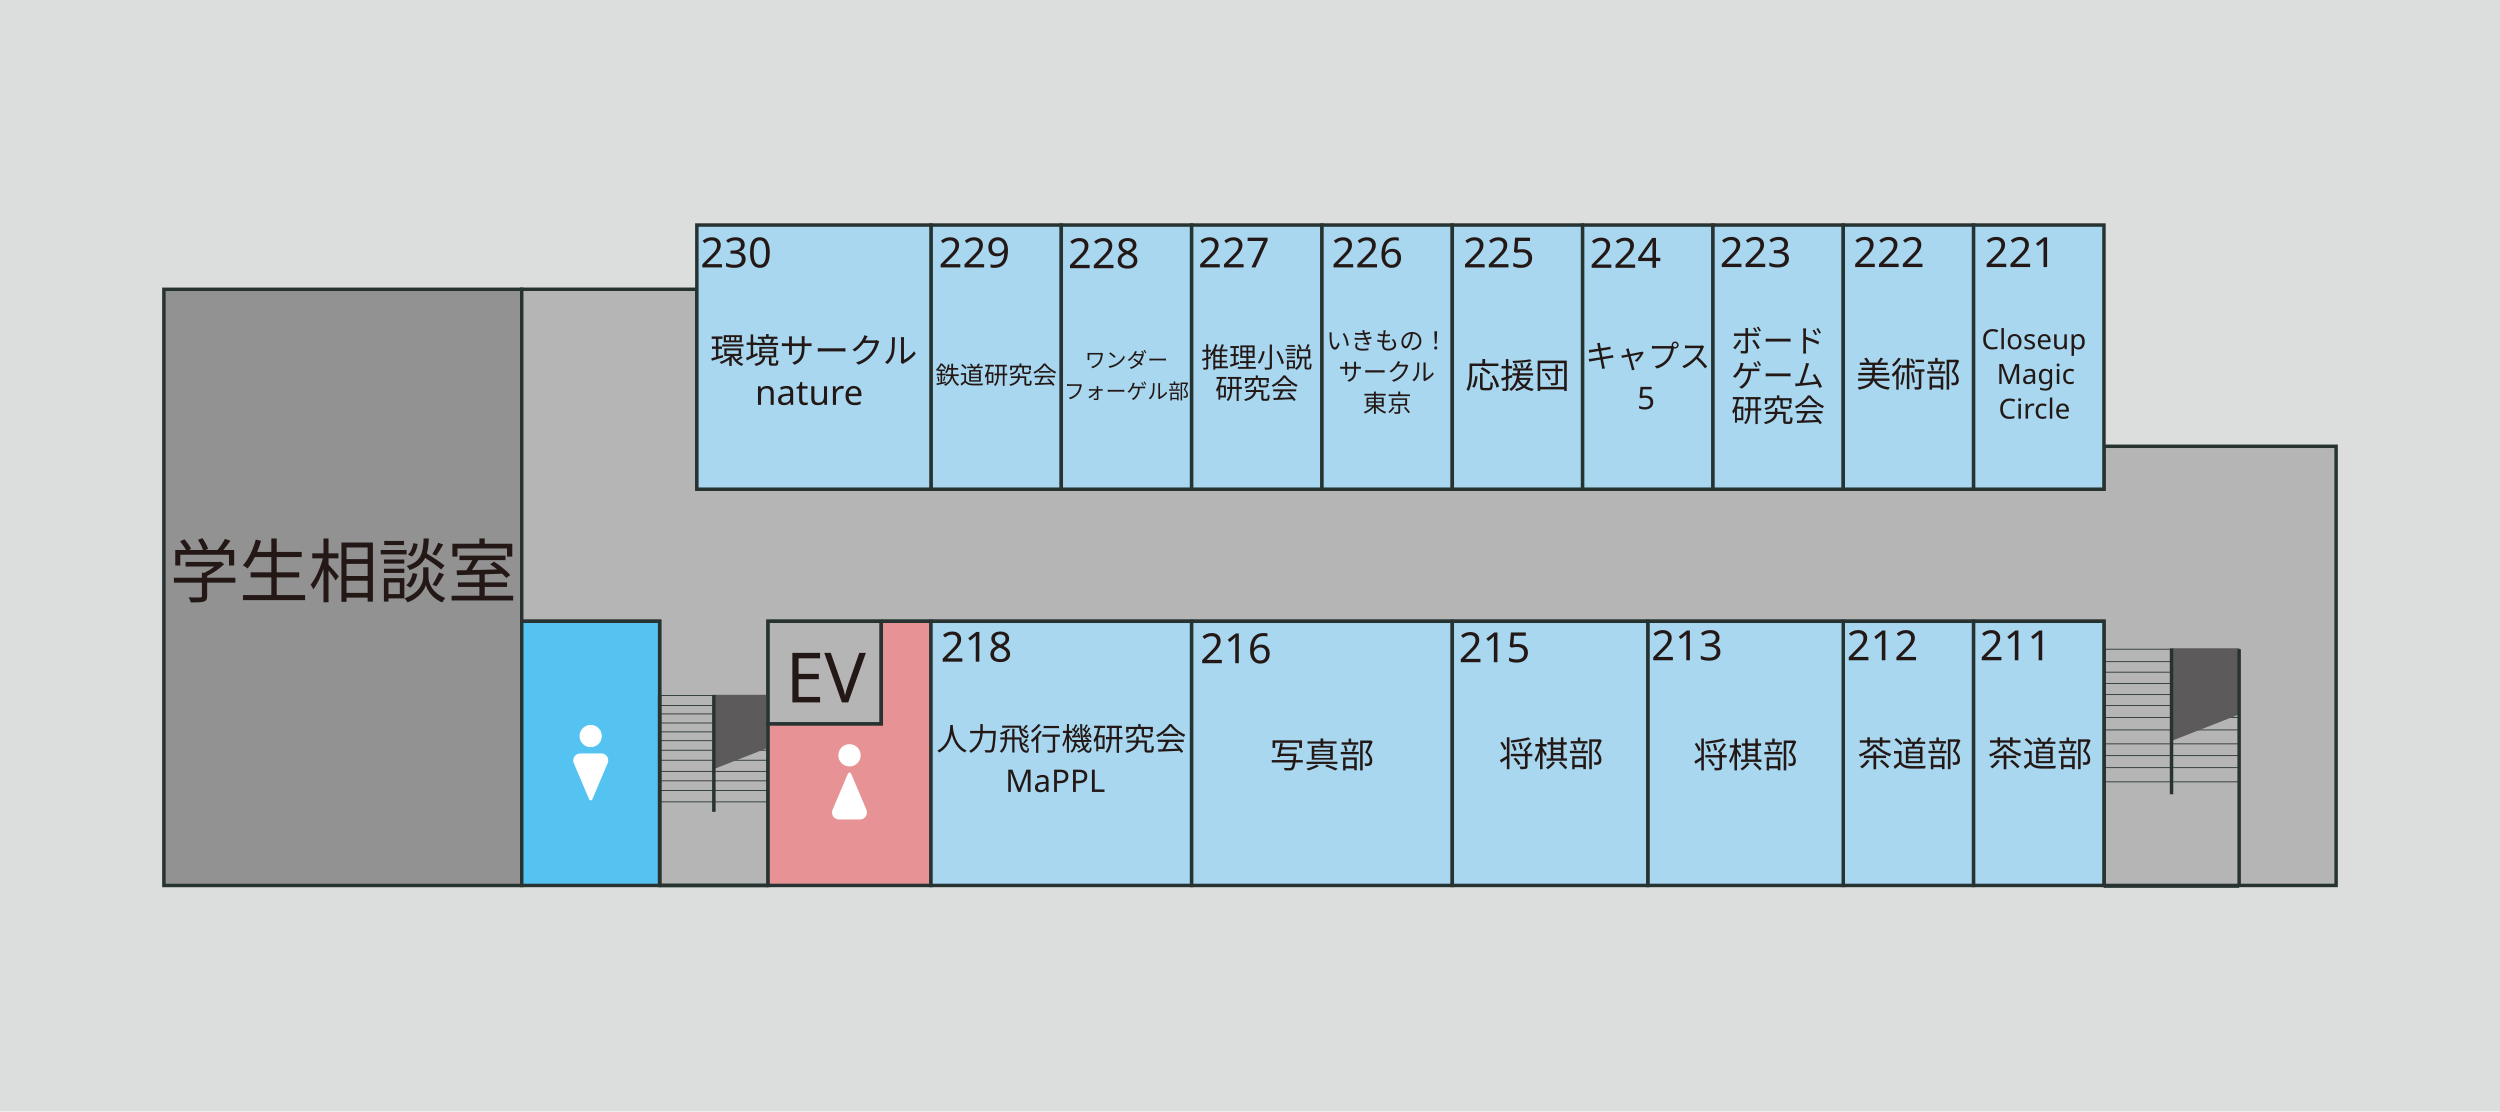
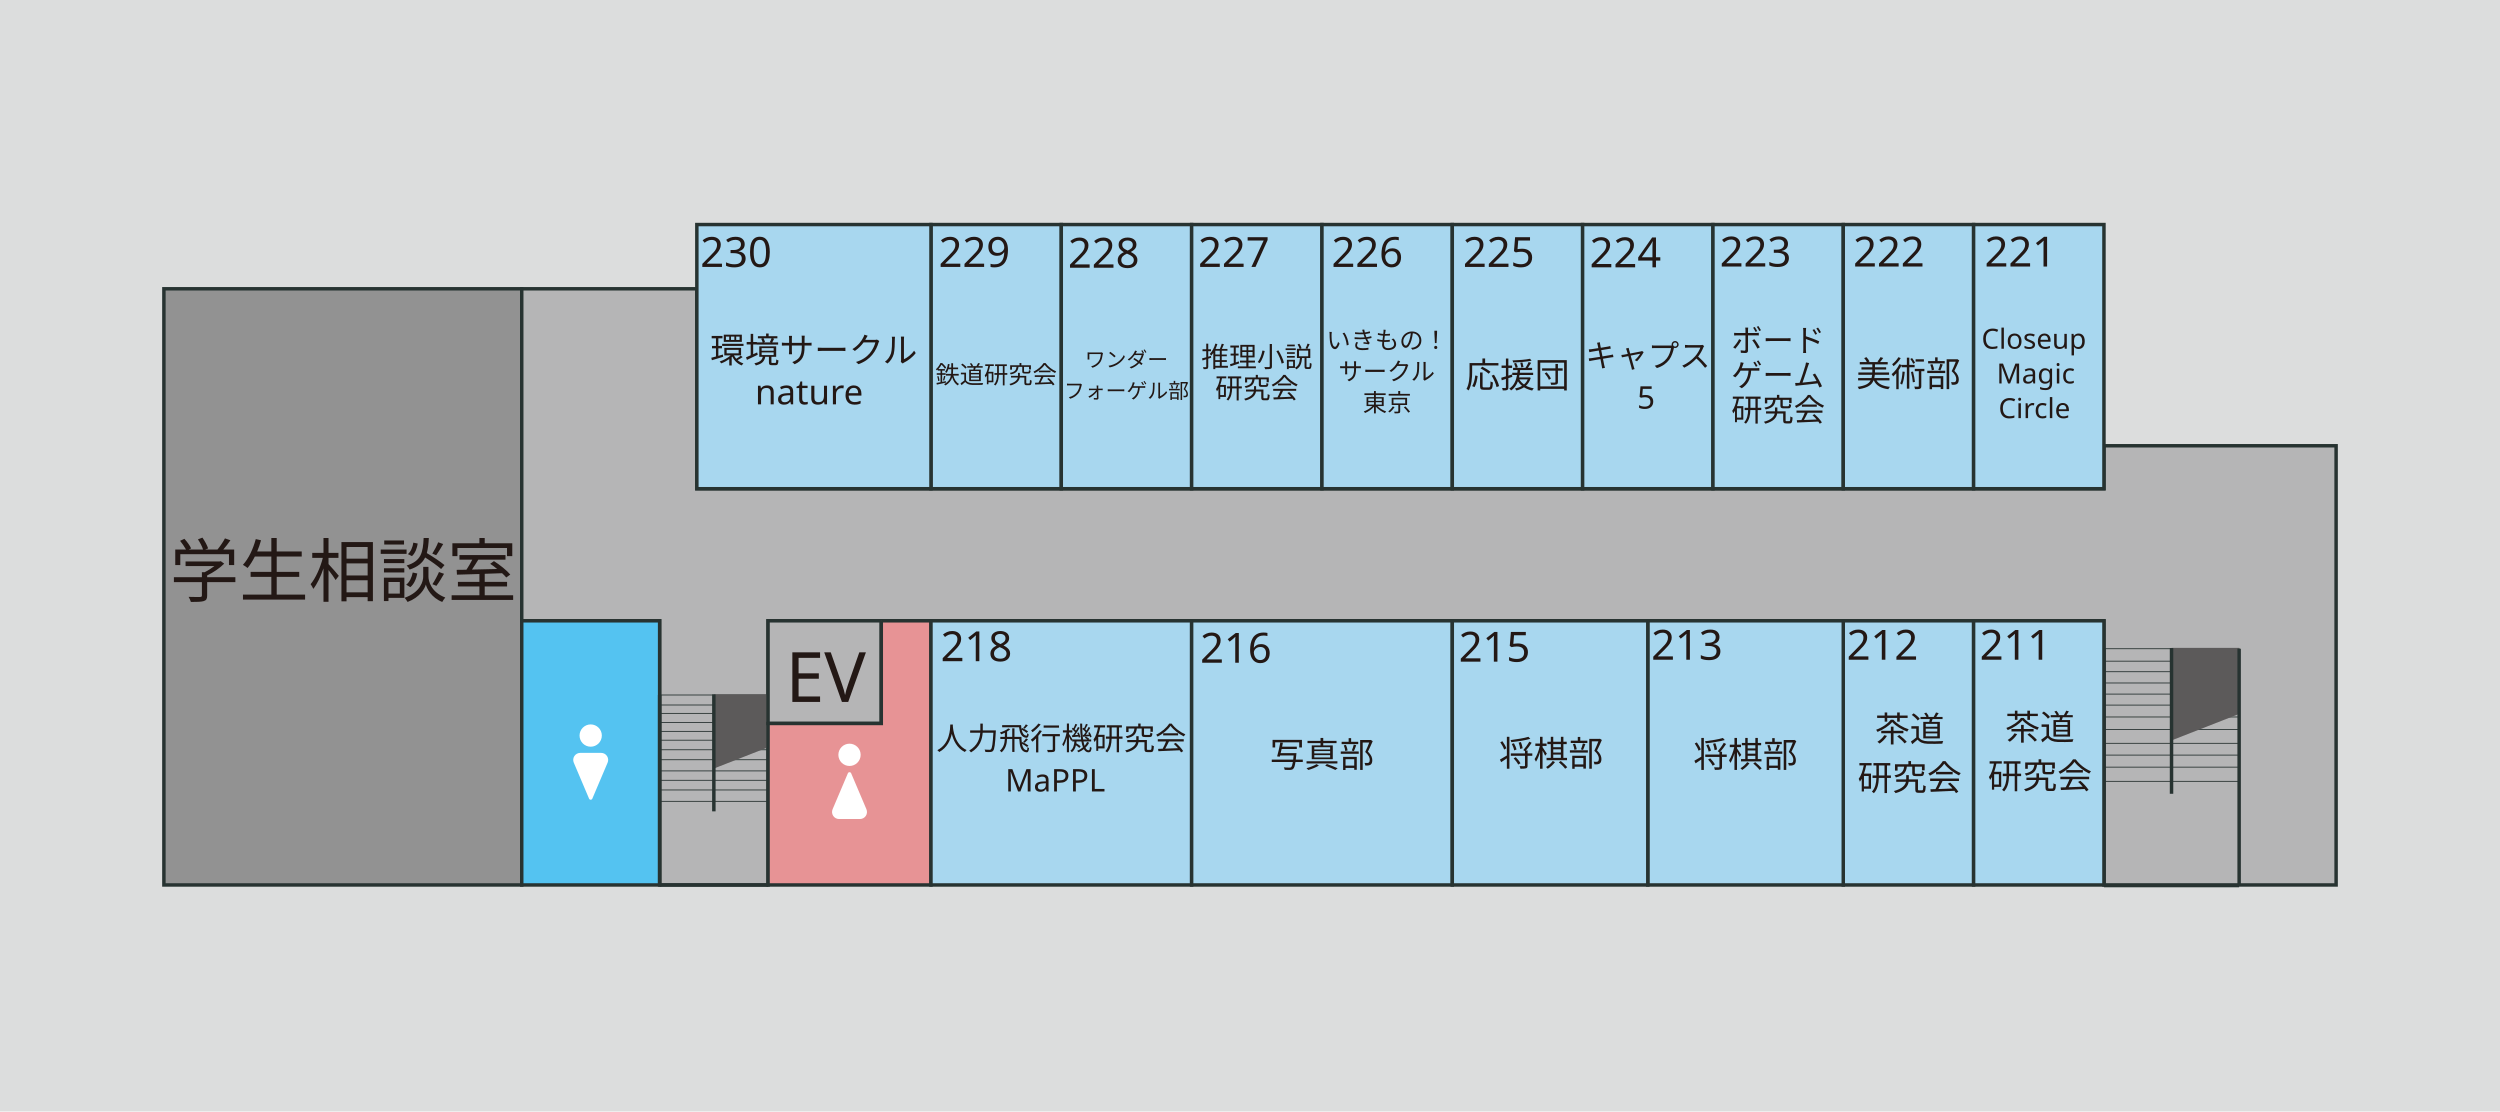
<svg xmlns="http://www.w3.org/2000/svg" viewBox="0 0 720 320">
-   <g id="背景">
+   <g id="_景" data-name="背景">
    <polyline id="base" points="0 320 720 320 720 0 0 0" fill="#dcdddd" />
  </g>
-   <g id="使用不可能部屋">
-     <rect x="47.2" y="83.32" width="103.06" height="171.7" fill="#929292" stroke="#273331" stroke-miterlimit="10" />
-   </g>
-   <g id="廊下">
-     <polygon points="150.26 83.31 150.26 178.93 189.97 178.93 189.97 255.01 221.2 255.01 221.2 178.93 605.93 178.93 605.93 255.01 672.8 255.01 672.8 128.53 605.93 128.53 605.93 140.89 200.69 140.89 200.69 83.31 150.26 83.31" fill="#b5b5b6" stroke="#273331" stroke-miterlimit="10" />
-   </g>
-   <g id="男子トイレ">
-     <rect x="150.26" y="178.93" width="39.71" height="76.08" fill="#54c3f1" stroke="#283331" stroke-miterlimit="10" />
-     <g id="男">
-       <path d="M170.12,215.19a3.21,3.21,0,1,0-3.21-3.21A3.21,3.21,0,0,0,170.12,215.19Z" fill="#fff" />
-       <path d="M173.13,217h-6a2,2,0,0,0-1.86,2.82l4.4,10.36a.5.5,0,0,0,.93,0L175,219.79a2,2,0,0,0-1.86-2.82Z" fill="#fff" />
-     </g>
-   </g>
-   <g id="階段">
-     <polyline points="189.97 200.3 221.2 200.3 221.2 216.07 189.97 216.07" fill="none" stroke="#283331" stroke-miterlimit="10" stroke-width="0.25" />
-     <line x1="221.2" y1="203.18" x2="189.97" y2="203.18" fill="none" stroke="#283331" stroke-miterlimit="10" stroke-width="0.25" />
-     <line x1="221.2" y1="205.61" x2="189.97" y2="205.61" fill="none" stroke="#283331" stroke-miterlimit="10" stroke-width="0.25" />
-     <line x1="221.2" y1="208.22" x2="189.97" y2="208.22" fill="none" stroke="#283331" stroke-miterlimit="10" stroke-width="0.25" />
-     <line x1="221.2" y1="210.78" x2="189.97" y2="210.78" fill="none" stroke="#283331" stroke-miterlimit="10" stroke-width="0.25" />
-     <line x1="221.2" y1="213.32" x2="189.97" y2="213.32" fill="none" stroke="#283331" stroke-miterlimit="10" stroke-width="0.25" />
-     <line x1="221.2" y1="218.95" x2="189.97" y2="218.95" fill="none" stroke="#283331" stroke-miterlimit="10" stroke-width="0.25" />
-     <line x1="221.2" y1="222.16" x2="189.97" y2="222.16" fill="none" stroke="#283331" stroke-miterlimit="10" stroke-width="0.25" />
-     <line x1="221.2" y1="224.88" x2="189.97" y2="224.88" fill="none" stroke="#283331" stroke-miterlimit="10" stroke-width="0.25" />
-     <line x1="221.2" y1="255.01" x2="189.97" y2="255.01" fill="none" stroke="#273331" stroke-miterlimit="10" />
-     <line x1="221.2" y1="227.66" x2="189.97" y2="227.66" fill="none" stroke="#283331" stroke-miterlimit="10" stroke-width="0.25" />
-     <line x1="221.2" y1="230.94" x2="189.97" y2="230.94" fill="none" stroke="#283331" stroke-miterlimit="10" stroke-width="0.25" />
-     <polygon points="205.59 221.48 221.2 215.36 221.2 200.1 205.59 200.1 205.59 221.48" fill="#5c5a5a" />
-     <line x1="189.97" y1="200.3" x2="189.97" y2="255.01" fill="none" stroke="#273331" stroke-miterlimit="10" />
-     <polyline points="205.59 222.16 205.59 200.13 205.59 233.81" fill="none" stroke="#273331" stroke-miterlimit="10" />
-     <polyline points="605.93 186.97 644.87 186.97 644.87 206.63 605.93 206.63" fill="none" stroke="#283331" stroke-miterlimit="10" stroke-width="0.25" />
-     <line x1="644.87" y1="190.56" x2="605.93" y2="190.56" fill="none" stroke="#283331" stroke-miterlimit="10" stroke-width="0.25" />
-     <line x1="644.87" y1="193.59" x2="605.93" y2="193.59" fill="none" stroke="#283331" stroke-miterlimit="10" stroke-width="0.25" />
-     <line x1="644.87" y1="196.84" x2="605.93" y2="196.84" fill="none" stroke="#283331" stroke-miterlimit="10" stroke-width="0.25" />
-     <line x1="644.87" y1="200.04" x2="605.93" y2="200.04" fill="none" stroke="#283331" stroke-miterlimit="10" stroke-width="0.25" />
-     <line x1="644.87" y1="203.21" x2="605.93" y2="203.21" fill="none" stroke="#283331" stroke-miterlimit="10" stroke-width="0.25" />
-     <line x1="644.87" y1="210.22" x2="605.93" y2="210.22" fill="none" stroke="#283331" stroke-miterlimit="10" stroke-width="0.25" />
-     <line x1="644.87" y1="214.23" x2="605.93" y2="214.23" fill="none" stroke="#283331" stroke-miterlimit="10" stroke-width="0.25" />
-     <line x1="644.87" y1="217.62" x2="605.93" y2="217.62" fill="none" stroke="#283331" stroke-miterlimit="10" stroke-width="0.25" />
-     <line x1="644.87" y1="255.19" x2="605.93" y2="255.19" fill="none" stroke="#273331" stroke-miterlimit="10" />
-     <line x1="644.87" y1="221.08" x2="605.93" y2="221.08" fill="none" stroke="#283331" stroke-miterlimit="10" stroke-width="0.25" />
-     <line x1="644.87" y1="225.17" x2="605.93" y2="225.17" fill="none" stroke="#283331" stroke-miterlimit="10" stroke-width="0.25" />
-     <polygon points="625.4 213.38 644.87 205.75 644.87 186.73 625.4 186.73 625.4 213.38" fill="#5c5a5a" />
-     <line x1="605.93" y1="255.19" x2="605.93" y2="186.97" fill="#b5b5b6" stroke="#273331" stroke-miterlimit="10" />
-     <polyline points="625.4 214.22 625.4 186.77 625.4 228.75" fill="none" stroke="#273331" stroke-miterlimit="10" />
-     <line x1="644.87" y1="186.97" x2="644.87" y2="255.19" fill="#b5b5b6" stroke="#273331" stroke-miterlimit="10" />
+   <g id="_用不可能部屋" data-name="使用不可能部屋">
+     <rect x="47.2" y="83.17" width="103.06" height="171.7" fill="#929292" stroke="#273331" stroke-miterlimit="10" />
+   </g>
+   <g id="_下" data-name="廊下">
+     <polygon points="150.26 83.17 150.26 178.79 189.97 178.79 189.97 254.87 221.2 254.87 221.2 178.79 605.93 178.79 605.93 254.87 672.8 254.87 672.8 128.38 605.93 128.38 605.93 140.75 200.69 140.75 200.69 83.17 150.26 83.17" fill="#b5b5b6" stroke="#273331" stroke-miterlimit="10" />
+   </g>
+   <g id="_子トイレ" data-name="男子トイレ">
+     <rect x="150.26" y="178.79" width="39.71" height="76.08" fill="#54c3f1" stroke="#283331" stroke-miterlimit="10" />
+     <g id="_" data-name="男">
+       <path d="M170.12,215.05c1.77,0,3.21-1.44,3.21-3.21s-1.44-3.21-3.21-3.21-3.21,1.44-3.21,3.21,1.44,3.21,3.21,3.21Z" fill="#fff" />
+       <path d="M173.13,216.83h-6.02c-.68,0-1.31,.34-1.69,.91-.37,.57-.44,1.28-.17,1.91l4.4,10.36c.08,.19,.26,.31,.47,.31s.39-.12,.47-.31l4.4-10.36c.27-.62,.2-1.34-.17-1.91-.37-.57-1.01-.91-1.69-.91Z" fill="#fff" />
+     </g>
+   </g>
+   <g id="_段" data-name="階段">
+     <g>
+       <polyline points="189.97 200.16 221.2 200.16 221.2 215.93 189.97 215.93" fill="none" stroke="#283331" stroke-miterlimit="10" stroke-width=".25" />
+       <line x1="221.2" y1="203.04" x2="189.97" y2="203.04" fill="none" stroke="#283331" stroke-miterlimit="10" stroke-width=".25" />
+       <line x1="221.2" y1="205.46" x2="189.97" y2="205.46" fill="none" stroke="#283331" stroke-miterlimit="10" stroke-width=".25" />
+       <line x1="221.2" y1="208.07" x2="189.97" y2="208.07" fill="none" stroke="#283331" stroke-miterlimit="10" stroke-width=".25" />
+       <line x1="221.2" y1="210.64" x2="189.97" y2="210.64" fill="none" stroke="#283331" stroke-miterlimit="10" stroke-width=".25" />
+       <line x1="221.2" y1="213.18" x2="189.97" y2="213.18" fill="none" stroke="#283331" stroke-miterlimit="10" stroke-width=".25" />
+       <line x1="221.2" y1="218.8" x2="189.97" y2="218.8" fill="none" stroke="#283331" stroke-miterlimit="10" stroke-width=".25" />
+       <line x1="221.2" y1="222.02" x2="189.97" y2="222.02" fill="none" stroke="#283331" stroke-miterlimit="10" stroke-width=".25" />
+       <line x1="221.2" y1="224.73" x2="189.97" y2="224.73" fill="none" stroke="#283331" stroke-miterlimit="10" stroke-width=".25" />
+       <line x1="221.2" y1="254.87" x2="189.97" y2="254.87" fill="none" stroke="#273331" stroke-miterlimit="10" />
+       <line x1="221.2" y1="227.51" x2="189.97" y2="227.51" fill="none" stroke="#283331" stroke-miterlimit="10" stroke-width=".25" />
+       <line x1="221.2" y1="230.79" x2="189.97" y2="230.79" fill="none" stroke="#283331" stroke-miterlimit="10" stroke-width=".25" />
+       <polygon points="205.59 221.34 221.2 215.22 221.2 199.96 205.59 199.96 205.59 221.34" fill="#5c5a5a" />
+       <line x1="189.97" y1="200.16" x2="189.97" y2="254.87" fill="none" stroke="#273331" stroke-miterlimit="10" />
+       <polyline points="205.59 222.02 205.59 199.99 205.59 233.67" fill="none" stroke="#273331" stroke-miterlimit="10" />
+     </g>
+     <g>
+       <polyline points="605.93 186.83 644.87 186.83 644.87 206.49 605.93 206.49" fill="none" stroke="#283331" stroke-miterlimit="10" stroke-width=".25" />
+       <line x1="644.87" y1="190.42" x2="605.93" y2="190.42" fill="none" stroke="#283331" stroke-miterlimit="10" stroke-width=".25" />
+       <line x1="644.87" y1="193.45" x2="605.93" y2="193.45" fill="none" stroke="#283331" stroke-miterlimit="10" stroke-width=".25" />
+       <line x1="644.87" y1="196.7" x2="605.93" y2="196.7" fill="none" stroke="#283331" stroke-miterlimit="10" stroke-width=".25" />
+       <line x1="644.87" y1="199.9" x2="605.93" y2="199.9" fill="none" stroke="#283331" stroke-miterlimit="10" stroke-width=".25" />
+       <line x1="644.87" y1="203.07" x2="605.93" y2="203.07" fill="none" stroke="#283331" stroke-miterlimit="10" stroke-width=".25" />
+       <line x1="644.87" y1="210.08" x2="605.93" y2="210.08" fill="none" stroke="#283331" stroke-miterlimit="10" stroke-width=".25" />
+       <line x1="644.87" y1="214.08" x2="605.93" y2="214.08" fill="none" stroke="#283331" stroke-miterlimit="10" stroke-width=".25" />
+       <line x1="644.87" y1="217.47" x2="605.93" y2="217.47" fill="none" stroke="#283331" stroke-miterlimit="10" stroke-width=".25" />
+       <line x1="644.87" y1="255.04" x2="605.93" y2="255.04" fill="none" stroke="#273331" stroke-miterlimit="10" />
+       <line x1="644.87" y1="220.94" x2="605.93" y2="220.94" fill="none" stroke="#283331" stroke-miterlimit="10" stroke-width=".25" />
+       <line x1="644.87" y1="225.03" x2="605.93" y2="225.03" fill="none" stroke="#283331" stroke-miterlimit="10" stroke-width=".25" />
+       <polygon points="625.4 213.24 644.87 205.61 644.87 186.59 625.4 186.59 625.4 213.24" fill="#5c5a5a" />
+       <line x1="605.93" y1="255.04" x2="605.93" y2="186.83" fill="#b5b5b6" stroke="#273331" stroke-miterlimit="10" />
+       <polyline points="625.4 214.08 625.4 186.63 625.4 228.61" fill="none" stroke="#273331" stroke-miterlimit="10" />
+       <line x1="644.87" y1="186.83" x2="644.87" y2="255.04" fill="#b5b5b6" stroke="#273331" stroke-miterlimit="10" />
+     </g>
  </g>
  <g id="EV">
-     <rect x="221.2" y="178.93" width="32.61" height="29.57" fill="#b5b5b6" stroke="#273331" stroke-miterlimit="10" />
-   </g>
-   <g id="女子トイレ">
-     <polyline points="253.81 178.93 268.12 178.93 268.12 255.01 221.2 255.01 221.2 208.5 253.81 208.5 253.81 178.93" fill="#e79395" stroke="#273331" stroke-miterlimit="10" />
-     <g id="女">
-       <path d="M244.66,220.74a3.21,3.21,0,1,0-3.21-3.21A3.21,3.21,0,0,0,244.66,220.74Z" fill="#fff" />
-       <path d="M249.53,233.2l-4.4-10.36a.51.51,0,0,0-.94,0l-4.4,10.36a2,2,0,0,0,1.86,2.81h6a2,2,0,0,0,1.86-2.81Z" fill="#fff" />
-     </g>
-   </g>
+     <rect x="221.2" y="178.79" width="32.61" height="29.57" fill="#b5b5b6" stroke="#273331" stroke-miterlimit="10" />
+   </g>
+   <g id="_子トイレ-2" data-name="女子トイレ">
+     <polyline points="253.81 178.79 268.12 178.79 268.12 254.87 221.2 254.87 221.2 208.36 253.81 208.36 253.81 178.79" fill="#e79395" stroke="#273331" stroke-miterlimit="10" />
+     <g id="_-2" data-name="女">
+       <path d="M244.66,220.6c1.77,0,3.21-1.44,3.21-3.21s-1.44-3.21-3.21-3.21-3.21,1.44-3.21,3.21,1.44,3.21,3.21,3.21Z" fill="#fff" />
+       <path d="M249.53,233.06l-4.4-10.36c-.08-.19-.26-.31-.47-.31s-.39,.12-.47,.31l-4.4,10.36c-.27,.62-.2,1.34,.17,1.91,.37,.57,1.01,.91,1.69,.91h6.02c.68,0,1.31-.34,1.69-.91,.37-.57,.44-1.28,.17-1.91Z" fill="#fff" />
+     </g>
+   </g>
+   <g id="_イレマーク" data-name="トイレマーク" />
  <g id="MLOC-available">
-     <rect id="room229f" x="268.12" y="64.81" width="37.54" height="76.08" fill="#a8d7ef" stroke="#273331" stroke-miterlimit="10" />
-     <rect id="room228f" x="305.65" y="64.81" width="37.54" height="76.08" fill="#a8d7ef" stroke="#273331" stroke-miterlimit="10" />
-     <rect id="room227f" x="343.19" y="64.81" width="37.54" height="76.08" fill="#a8d7ef" stroke="#273331" stroke-miterlimit="10" />
-     <rect id="room226f" x="380.72" y="64.81" width="37.54" height="76.08" fill="#a8d7ef" stroke="#273331" stroke-miterlimit="10" />
-     <rect id="room225f" x="418.26" y="64.81" width="37.54" height="76.08" fill="#a8d7ef" stroke="#273331" stroke-miterlimit="10" />
-     <rect id="room224f" x="455.79" y="64.81" width="37.54" height="76.08" fill="#a8d7ef" stroke="#273331" stroke-miterlimit="10" />
-     <rect id="room223f" x="493.33" y="64.81" width="37.54" height="76.08" fill="#a8d7ef" stroke="#273331" stroke-miterlimit="10" />
-     <rect id="room222f" x="530.86" y="64.81" width="37.54" height="76.08" fill="#a8d7ef" stroke="#273331" stroke-miterlimit="10" />
-     <rect id="room221f" x="568.4" y="64.81" width="37.54" height="76.08" fill="#a8d7ef" stroke="#273331" stroke-miterlimit="10" />
-     <rect id="room7-230f" x="200.69" y="64.81" width="67.43" height="76.08" fill="#a8d7ef" stroke="#273331" stroke-miterlimit="10" />
-     <rect id="room218f" x="268.12" y="178.93" width="75.07" height="76.08" fill="#a8d7ef" stroke="#273331" stroke-miterlimit="10" />
-     <rect id="room216f" x="343.19" y="178.93" width="75.07" height="76.08" fill="#a8d7ef" stroke="#273331" stroke-miterlimit="10" />
-     <rect id="wa212f" x="530.86" y="178.93" width="37.54" height="76.08" fill="#a8d7ef" stroke="#273331" stroke-miterlimit="10" />
-     <rect id="wa211f" x="568.4" y="178.93" width="37.54" height="76.08" fill="#a8d7ef" stroke="#273331" stroke-miterlimit="10" />
-     <rect id="wa213f" x="474.56" y="178.93" width="56.3" height="76.08" fill="#a8d7ef" stroke="#273331" stroke-miterlimit="10" />
-     <rect id="wa215f" x="418.26" y="178.93" width="56.3" height="76.08" fill="#a8d7ef" stroke="#273331" stroke-miterlimit="10" />
+     <rect id="room229f" x="268.12" y="64.67" width="37.54" height="76.08" fill="#a8d7ef" stroke="#273331" stroke-miterlimit="10" />
+     <rect id="room228f" x="305.65" y="64.67" width="37.54" height="76.08" fill="#a8d7ef" stroke="#273331" stroke-miterlimit="10" />
+     <rect id="room227f" x="343.19" y="64.67" width="37.54" height="76.08" fill="#a8d7ef" stroke="#273331" stroke-miterlimit="10" />
+     <rect id="room226f" x="380.72" y="64.67" width="37.54" height="76.08" fill="#a8d7ef" stroke="#273331" stroke-miterlimit="10" />
+     <rect id="room225f" x="418.26" y="64.67" width="37.54" height="76.08" fill="#a8d7ef" stroke="#273331" stroke-miterlimit="10" />
+     <rect id="room224f" x="455.79" y="64.67" width="37.54" height="76.08" fill="#a8d7ef" stroke="#273331" stroke-miterlimit="10" />
+     <rect id="room223f" x="493.33" y="64.67" width="37.54" height="76.08" fill="#a8d7ef" stroke="#273331" stroke-miterlimit="10" />
+     <rect id="room222f" x="530.86" y="64.67" width="37.54" height="76.08" fill="#a8d7ef" stroke="#273331" stroke-miterlimit="10" />
+     <rect id="room221f" x="568.4" y="64.67" width="37.54" height="76.08" fill="#a8d7ef" stroke="#273331" stroke-miterlimit="10" />
+     <rect id="room230f" x="200.69" y="64.67" width="67.43" height="76.08" fill="#a8d7ef" stroke="#273331" stroke-miterlimit="10" />
+     <rect id="room218f" x="268.12" y="178.79" width="75.07" height="76.08" fill="#a8d7ef" stroke="#273331" stroke-miterlimit="10" />
+     <rect id="room216f" x="343.19" y="178.79" width="75.07" height="76.08" fill="#a8d7ef" stroke="#273331" stroke-miterlimit="10" />
+     <rect id="wa212f" x="530.86" y="178.79" width="37.54" height="76.08" fill="#a8d7ef" stroke="#273331" stroke-miterlimit="10" />
+     <rect id="wa211f" x="568.4" y="178.79" width="37.54" height="76.08" fill="#a8d7ef" stroke="#273331" stroke-miterlimit="10" />
+     <rect id="wa213f" x="474.56" y="178.79" width="56.3" height="76.08" fill="#a8d7ef" stroke="#273331" stroke-miterlimit="10" />
+     <rect id="wa215f" x="418.26" y="178.79" width="56.3" height="76.08" fill="#a8d7ef" stroke="#273331" stroke-miterlimit="10" />
  </g>
  <g id="MNOINT-word">
-     <text transform="translate(572.49 220.74)" font-size="10" fill="#231815" font-family="HiraginoSans-W5-83pv-RKSJ-H, Hiragino Sans">茶道部</text>
-     <text transform="translate(226.26 202.3)" font-size="20" fill="#231815" font-family="KozGoPr6N-Regular-83pv-RKSJ-H, Kozuka Gothic Pr6N">EV</text>
-     <text transform="translate(48.88 171.88)" font-size="20" fill="#231815" font-family="KozGoPr6N-Regular-83pv-RKSJ-H, Kozuka Gothic Pr6N">学生相談室</text>
-     <text transform="translate(201.69 77.02)" font-size="12" fill="#231815" font-family="KozGoPr6N-Regular-83pv-RKSJ-H, Kozuka Gothic Pr6N">230</text>
-     <text transform="translate(270.33 77.02)" font-size="12" fill="#231815" font-family="KozGoPr6N-Regular-83pv-RKSJ-H, Kozuka Gothic Pr6N">229</text>
-     <text transform="translate(307.58 77.24)" font-size="12" fill="#231815" font-family="KozGoPr6N-Regular-83pv-RKSJ-H, Kozuka Gothic Pr6N">228</text>
-     <text transform="translate(345.06 77.02)" font-size="12" fill="#231815" font-family="KozGoPr6N-Regular-83pv-RKSJ-H, Kozuka Gothic Pr6N">227</text>
-     <text transform="translate(383.48 77.02)" font-size="12" fill="#231815" font-family="KozGoPr6N-Regular-83pv-RKSJ-H, Kozuka Gothic Pr6N">226</text>
-     <text transform="translate(421.34 77.02)" font-size="12" fill="#231815" font-family="KozGoPr6N-Regular-83pv-RKSJ-H, Kozuka Gothic Pr6N">225</text>
-     <text transform="translate(457.82 77.13)" font-size="12" fill="#231815" font-family="KozGoPr6N-Regular-83pv-RKSJ-H, Kozuka Gothic Pr6N">224</text>
-     <text transform="translate(495.29 76.91)" font-size="12" fill="#231815" font-family="KozGoPr6N-Regular-83pv-RKSJ-H, Kozuka Gothic Pr6N">223</text>
-     <text transform="translate(533.71 76.91)" font-size="12" fill="#231815" font-family="KozGoPr6N-Regular-83pv-RKSJ-H, Kozuka Gothic Pr6N">222</text>
-     <text transform="translate(571.57 76.91)" font-size="12" fill="#231815" font-family="KozGoPr6N-Regular-83pv-RKSJ-H, Kozuka Gothic Pr6N">221</text>
-     <text transform="translate(270.92 190.56)" font-size="12" fill="#231815" font-family="KozGoPr6N-Regular-83pv-RKSJ-H, Kozuka Gothic Pr6N">218</text>
-     <text transform="translate(345.65 191)" font-size="12" fill="#231815" font-family="KozGoPr6N-Regular-83pv-RKSJ-H, Kozuka Gothic Pr6N">216</text>
-     <text transform="translate(420.13 190.71)" font-size="12" fill="#231815" font-family="KozGoPr6N-Regular-83pv-RKSJ-H, Kozuka Gothic Pr6N">215</text>
-     <text transform="translate(475.56 190.15)" font-size="12" fill="#231815" font-family="KozGoPr6N-Regular-83pv-RKSJ-H, Kozuka Gothic Pr6N">213</text>
-     <text transform="translate(531.86 190.15)" font-size="12" fill="#231815" font-family="KozGoPr6N-Regular-83pv-RKSJ-H, Kozuka Gothic Pr6N">212</text>
-     <text transform="translate(570.17 190.15)" font-size="12" fill="#231815" font-family="KozGoPr6N-Regular-83pv-RKSJ-H, Kozuka Gothic Pr6N">211</text>
-     <text transform="translate(534.99 220.74)" font-size="10" fill="#231815" font-family="HiraginoSans-W5-83pv-RKSJ-H, Hiragino Sans">茶道部</text>
-     <text transform="translate(487.71 221.08)" font-size="10" fill="#231815" font-family="HiraginoSans-W5-83pv-RKSJ-H, Hiragino Sans">将棋部</text>
-     <text transform="translate(431.71 220.74)" font-size="10" fill="#231815" font-family="HiraginoSans-W5-83pv-RKSJ-H, Hiragino Sans">将棋部</text>
-     <text transform="translate(365.72 221.08)" font-size="10" fill="#231815" font-family="HiraginoSans-W5-83pv-RKSJ-H, Hiragino Sans">写真部</text>
-     <text transform="translate(269.65 216.08)" font-size="9" fill="#231815" font-family="HiraginoSans-W5-83pv-RKSJ-H, Hiragino Sans">人力飛行機研究会            <tspan x="19.85" y="12">MaPPL</tspan>
-     </text>
-     <text transform="translate(204.51 104.6)" font-size="10" fill="#231815" font-family="HiraginoSans-W5-83pv-RKSJ-H, Hiragino Sans">環境サークル            <tspan x="12.94" y="12">nature</tspan>
-     </text>
-     <text transform="translate(381.99 100.64)" font-size="7" fill="#231815" font-family="HiraginoSans-W5-83pv-RKSJ-H, Hiragino Sans">いきもの！            <tspan x="3.5" y="9">サークル</tspan>
+     <text transform="translate(226.26 202.16)" fill="#231815" font-family="KozGoPr6N-Regular-83pv-RKSJ-H, Kozuka Gothic Pr6N" font-size="20">
+       <tspan x="0" y="0">EV</tspan>
+     </text>
+     <text transform="translate(48.88 171.74)" fill="#231815" font-family="KozGoPr6N-Regular-83pv-RKSJ-H, Kozuka Gothic Pr6N" font-size="20">
+       <tspan x="0" y="0">学生相談室</tspan>
+     </text>
+     <text transform="translate(201.69 76.88)" fill="#231815" font-family="KozGoPr6N-Regular-83pv-RKSJ-H, Kozuka Gothic Pr6N" font-size="12">
+       <tspan x="0" y="0">230</tspan>
+     </text>
+     <text transform="translate(270.33 76.88)" fill="#231815" font-family="KozGoPr6N-Regular-83pv-RKSJ-H, Kozuka Gothic Pr6N" font-size="12">
+       <tspan x="0" y="0">229</tspan>
+     </text>
+     <text transform="translate(307.58 77.1)" fill="#231815" font-family="KozGoPr6N-Regular-83pv-RKSJ-H, Kozuka Gothic Pr6N" font-size="12">
+       <tspan x="0" y="0">228</tspan>
+     </text>
+     <text transform="translate(345.06 76.88)" fill="#231815" font-family="KozGoPr6N-Regular-83pv-RKSJ-H, Kozuka Gothic Pr6N" font-size="12">
+       <tspan x="0" y="0">227</tspan>
+     </text>
+     <text transform="translate(383.48 76.88)" fill="#231815" font-family="KozGoPr6N-Regular-83pv-RKSJ-H, Kozuka Gothic Pr6N" font-size="12">
+       <tspan x="0" y="0">226</tspan>
+     </text>
+     <text transform="translate(421.34 76.88)" fill="#231815" font-family="KozGoPr6N-Regular-83pv-RKSJ-H, Kozuka Gothic Pr6N" font-size="12">
+       <tspan x="0" y="0">225</tspan>
+     </text>
+     <text transform="translate(457.82 76.99)" fill="#231815" font-family="KozGoPr6N-Regular-83pv-RKSJ-H, Kozuka Gothic Pr6N" font-size="12">
+       <tspan x="0" y="0">224</tspan>
+     </text>
+     <text transform="translate(495.29 76.77)" fill="#231815" font-family="KozGoPr6N-Regular-83pv-RKSJ-H, Kozuka Gothic Pr6N" font-size="12">
+       <tspan x="0" y="0">223</tspan>
+     </text>
+     <text transform="translate(533.71 76.77)" fill="#231815" font-family="KozGoPr6N-Regular-83pv-RKSJ-H, Kozuka Gothic Pr6N" font-size="12">
+       <tspan x="0" y="0">222</tspan>
+     </text>
+     <text transform="translate(571.57 76.77)" fill="#231815" font-family="KozGoPr6N-Regular-83pv-RKSJ-H, Kozuka Gothic Pr6N" font-size="12">
+       <tspan x="0" y="0">221</tspan>
+     </text>
+     <text transform="translate(270.92 190.42)" fill="#231815" font-family="KozGoPr6N-Regular-83pv-RKSJ-H, Kozuka Gothic Pr6N" font-size="12">
+       <tspan x="0" y="0">218</tspan>
+     </text>
+     <text transform="translate(345.65 190.86)" fill="#231815" font-family="KozGoPr6N-Regular-83pv-RKSJ-H, Kozuka Gothic Pr6N" font-size="12">
+       <tspan x="0" y="0">216</tspan>
+     </text>
+     <text transform="translate(420.13 190.56)" fill="#231815" font-family="KozGoPr6N-Regular-83pv-RKSJ-H, Kozuka Gothic Pr6N" font-size="12">
+       <tspan x="0" y="0">215</tspan>
+     </text>
+     <text transform="translate(475.56 190)" fill="#231815" font-family="KozGoPr6N-Regular-83pv-RKSJ-H, Kozuka Gothic Pr6N" font-size="12">
+       <tspan x="0" y="0">213</tspan>
+     </text>
+     <text transform="translate(531.86 190)" fill="#231815" font-family="KozGoPr6N-Regular-83pv-RKSJ-H, Kozuka Gothic Pr6N" font-size="12">
+       <tspan x="0" y="0">212</tspan>
+     </text>
+     <text transform="translate(570.17 190)" fill="#231815" font-family="KozGoPr6N-Regular-83pv-RKSJ-H, Kozuka Gothic Pr6N" font-size="12">
+       <tspan x="0" y="0">211</tspan>
+     </text>
+     <text transform="translate(539.99 213.6)" fill="#231815" font-family="HiraginoSans-W5-83pv-RKSJ-H, Hiragino Sans" font-size="10">
+       <tspan x="0" y="0">茶道</tspan>
+       <tspan x="-5" y="14">研究会</tspan>
+     </text>
+     <text transform="translate(487.71 220.94)" fill="#231815" font-family="HiraginoSans-W5-83pv-RKSJ-H, Hiragino Sans" font-size="10">
+       <tspan x="0" y="0">将棋部</tspan>
+     </text>
+     <text transform="translate(431.71 220.6)" fill="#231815" font-family="HiraginoSans-W5-83pv-RKSJ-H, Hiragino Sans" font-size="10">
+       <tspan x="0" y="0">将棋部</tspan>
+     </text>
+     <text transform="translate(365.72 220.94)" fill="#231815" font-family="HiraginoSans-W5-83pv-RKSJ-H, Hiragino Sans" font-size="10">
+       <tspan x="0" y="0">写真部</tspan>
+     </text>
+     <text transform="translate(269.65 215.94)" fill="#231815" font-family="HiraginoSans-W5-83pv-RKSJ-H, Hiragino Sans" font-size="9">
+       <tspan x="0" y="0">人力飛行機研究会</tspan>
+       <tspan x="19.85" y="12">MaPPL</tspan>
+     </text>
+     <text transform="translate(204.51 104.45)" fill="#231815" font-family="HiraginoSans-W5-83pv-RKSJ-H, Hiragino Sans" font-size="10">
+       <tspan x="0" y="0">環境サークル</tspan>
+       <tspan x="12.94" y="12">nature</tspan>
+     </text>
+     <text transform="translate(381.99 100.49)" fill="#231815" font-family="HiraginoSans-W5-83pv-RKSJ-H, Hiragino Sans" font-size="7">
+       <tspan x="0" y="0">いきもの！</tspan>
+       <tspan x="3.5" y="9">サークル</tspan>
      <tspan x="10.5" y="18">東京</tspan>
    </text>
-     <text transform="translate(570.67 100.57)" font-size="8" fill="#231815" font-family="HiraginoSans-W5-83pv-RKSJ-H, Hiragino Sans">Closeup<tspan x="4.35" y="10">Magic</tspan>
+     <text transform="translate(570.67 100.43)" fill="#231815" font-family="HiraginoSans-W5-83pv-RKSJ-H, Hiragino Sans" font-size="8">
+       <tspan x="0" y="0">Closeup</tspan>
+       <tspan x="4.35" y="10">Magic</tspan>
      <tspan x="4.9" y="20">Circle</tspan>
    </text>
-     <text transform="translate(534.63 111.42)" font-size="10" fill="#231815" font-family="HiraginoSans-W5-83pv-RKSJ-H, Hiragino Sans">美術部</text>
-     <text transform="translate(422.03 111.8)" font-size="10" fill="#231815" font-family="HiraginoSans-W5-83pv-RKSJ-H, Hiragino Sans">応援団</text>
-     <text transform="translate(456.59 105.84)" font-size="9" fill="#231815" font-family="HiraginoSans-W5-83pv-RKSJ-H, Hiragino Sans">キャプス            <tspan x="14.9" y="12">5</tspan>
-     </text>
-     <text transform="translate(498.6 101.42)" font-size="9" fill="#231815" font-family="HiraginoSans-W5-83pv-RKSJ-H, Hiragino Sans">ボード            <tspan x="0" y="10">ゲーム</tspan>
+     <text transform="translate(534.63 111.28)" fill="#231815" font-family="HiraginoSans-W5-83pv-RKSJ-H, Hiragino Sans" font-size="10">
+       <tspan x="0" y="0">美術部</tspan>
+     </text>
+     <text transform="translate(422.03 111.65)" fill="#231815" font-family="HiraginoSans-W5-83pv-RKSJ-H, Hiragino Sans" font-size="10">
+       <tspan x="0" y="0">応援団</tspan>
+     </text>
+     <text transform="translate(456.59 105.69)" fill="#231815" font-family="HiraginoSans-W5-83pv-RKSJ-H, Hiragino Sans" font-size="9">
+       <tspan x="0" y="0">キャプス</tspan>
+       <tspan x="14.9" y="12">5</tspan>
+     </text>
+     <text transform="translate(498.6 101.28)" fill="#231815" font-family="HiraginoSans-W5-83pv-RKSJ-H, Hiragino Sans" font-size="9">
+       <tspan x="0" y="0">ボード</tspan>
+       <tspan x="0" y="10">ゲーム</tspan>
      <tspan x="0" y="20">研究会</tspan>
    </text>
-     <text transform="translate(345.96 105.84)" font-size="8" fill="#231815" font-family="HiraginoSans-W5-83pv-RKSJ-H, Hiragino Sans">推理小説            <tspan x="4" y="9">研究会</tspan>
-     </text>
-     <text transform="translate(312.42 105.85)" font-size="6" fill="#231815" font-family="HiraginoSans-W5-83pv-RKSJ-H, Hiragino Sans">ワンダー            <tspan x="-6" y="9">フォーゲル部</tspan>
-     </text>
-     <text transform="translate(269.39 110.57)" font-size="7" fill="#231815" font-family="HiraginoSans-W5-83pv-RKSJ-H, Hiragino Sans">鉄道研究会</text>
+     <text transform="translate(345.96 105.69)" fill="#231815" font-family="HiraginoSans-W5-83pv-RKSJ-H, Hiragino Sans" font-size="8">
+       <tspan x="0" y="0">推理小説</tspan>
+       <tspan x="4" y="9">研究会</tspan>
+     </text>
+     <text transform="translate(312.42 105.71)" fill="#231815" font-family="HiraginoSans-W5-83pv-RKSJ-H, Hiragino Sans" font-size="6">
+       <tspan x="0" y="0">ワンダー</tspan>
+       <tspan x="-6" y="9">フォーゲル部</tspan>
+     </text>
+     <text transform="translate(269.39 110.43)" fill="#231815" font-family="HiraginoSans-W5-83pv-RKSJ-H, Hiragino Sans" font-size="7">
+       <tspan x="0" y="0">鉄道研究会</tspan>
+     </text>
+     <text transform="translate(577.49 213.08)" fill="#231815" font-family="HiraginoSans-W5-83pv-RKSJ-H, Hiragino Sans" font-size="10">
+       <tspan x="0" y="0">茶道</tspan>
+       <tspan x="-5" y="14">研究会</tspan>
+     </text>
  </g>
</svg>
